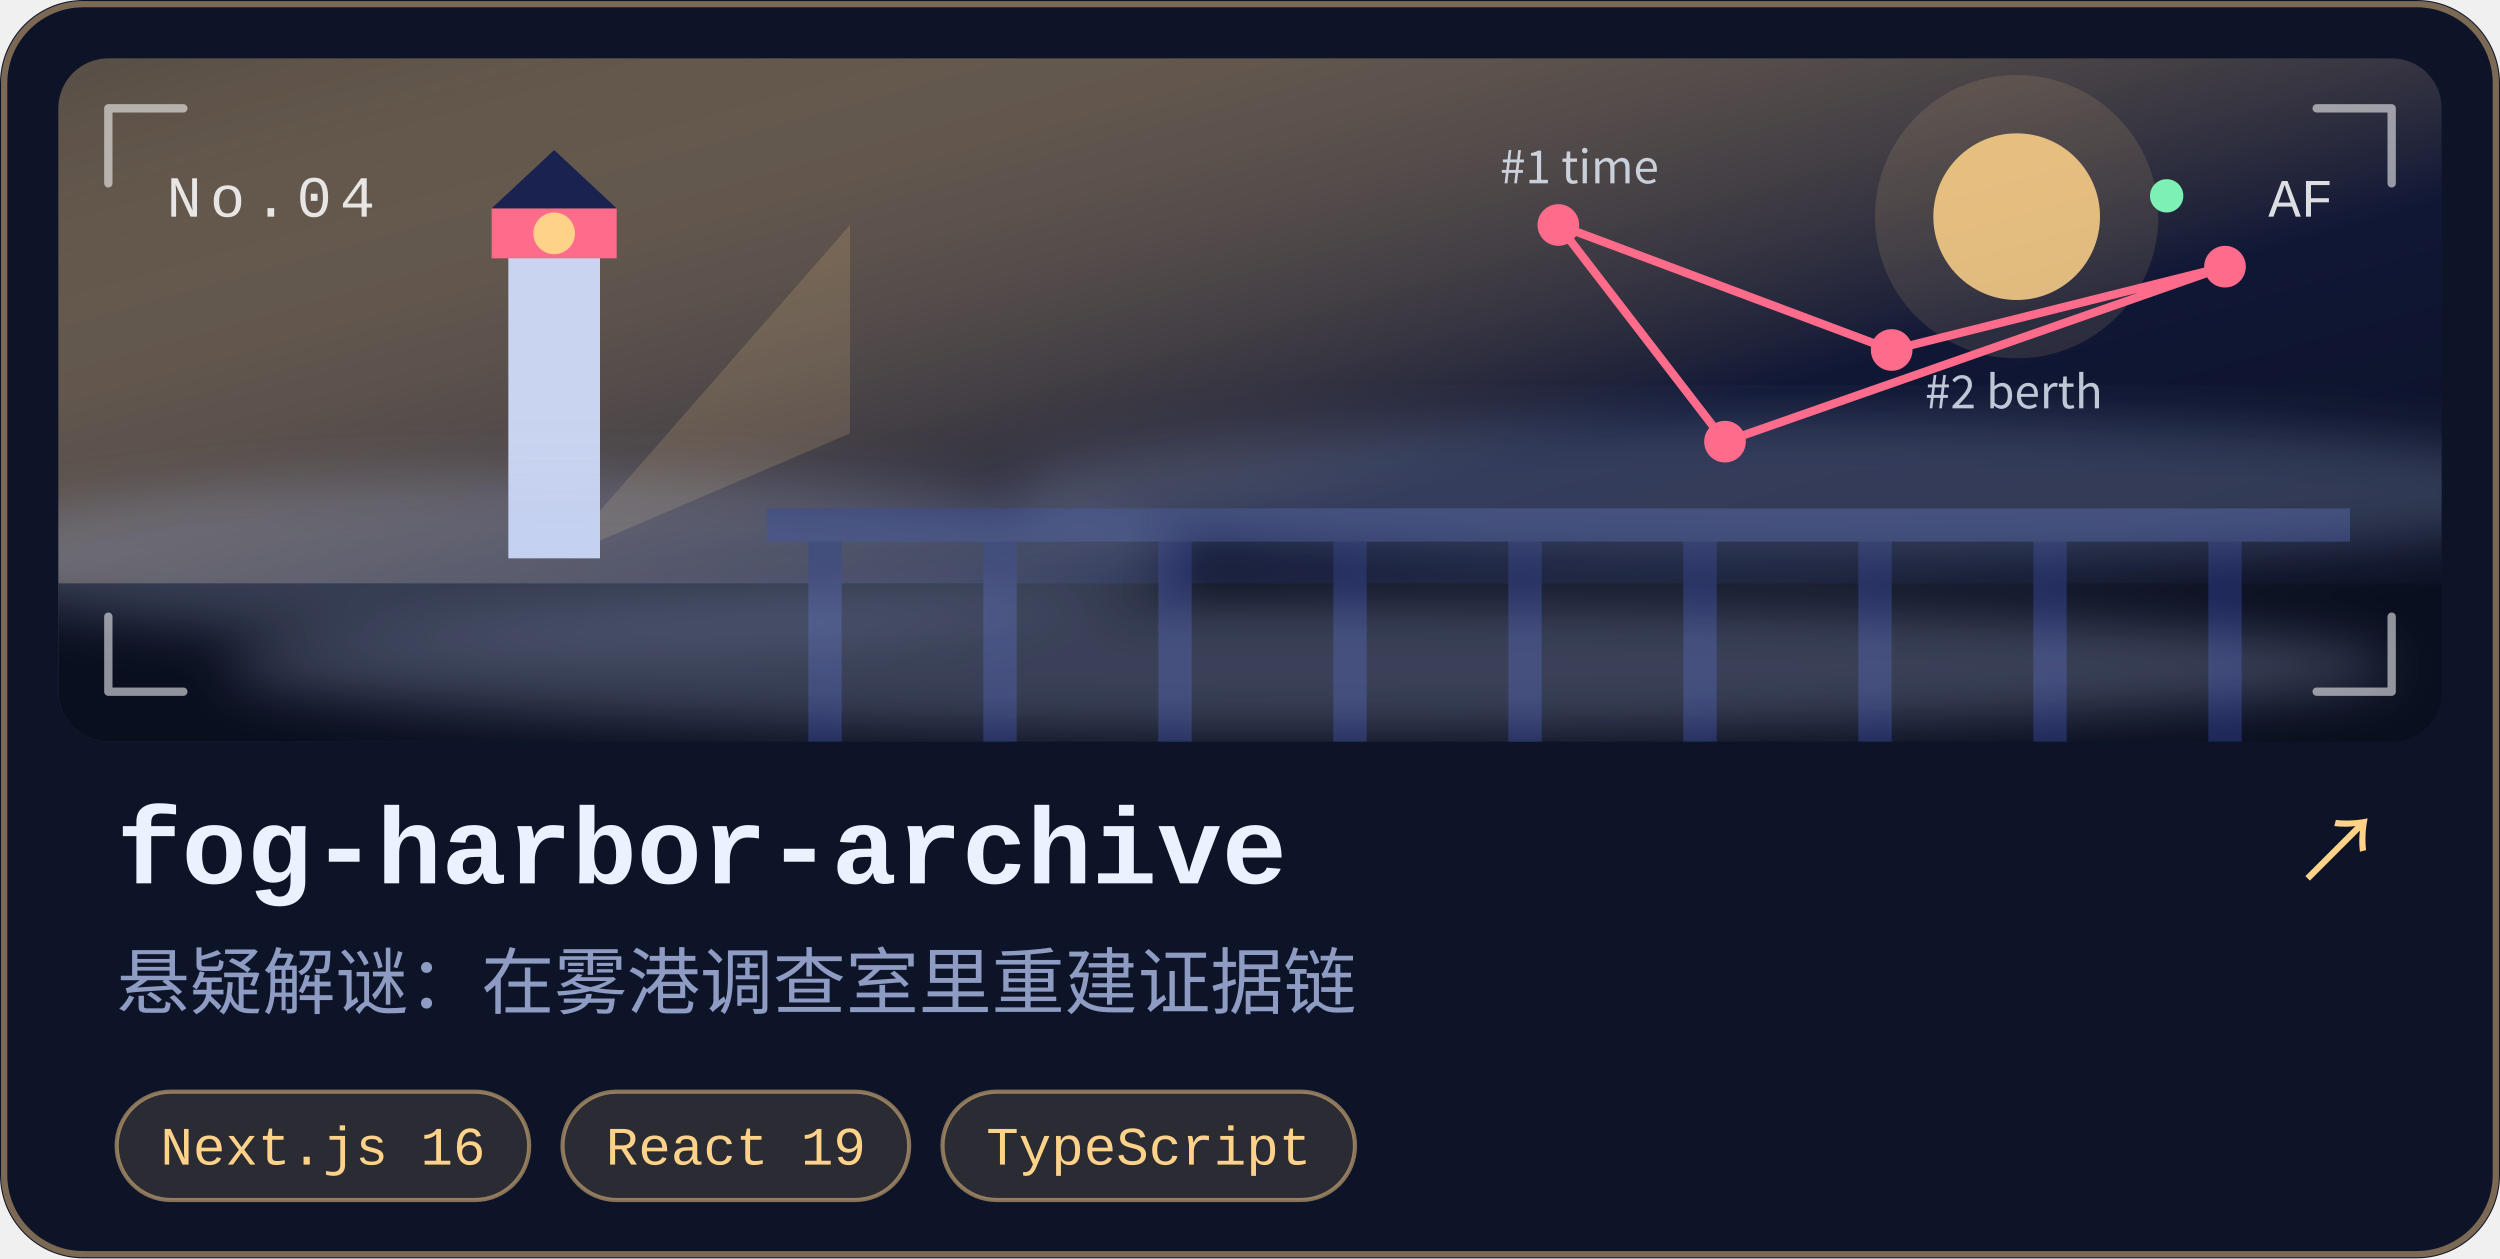
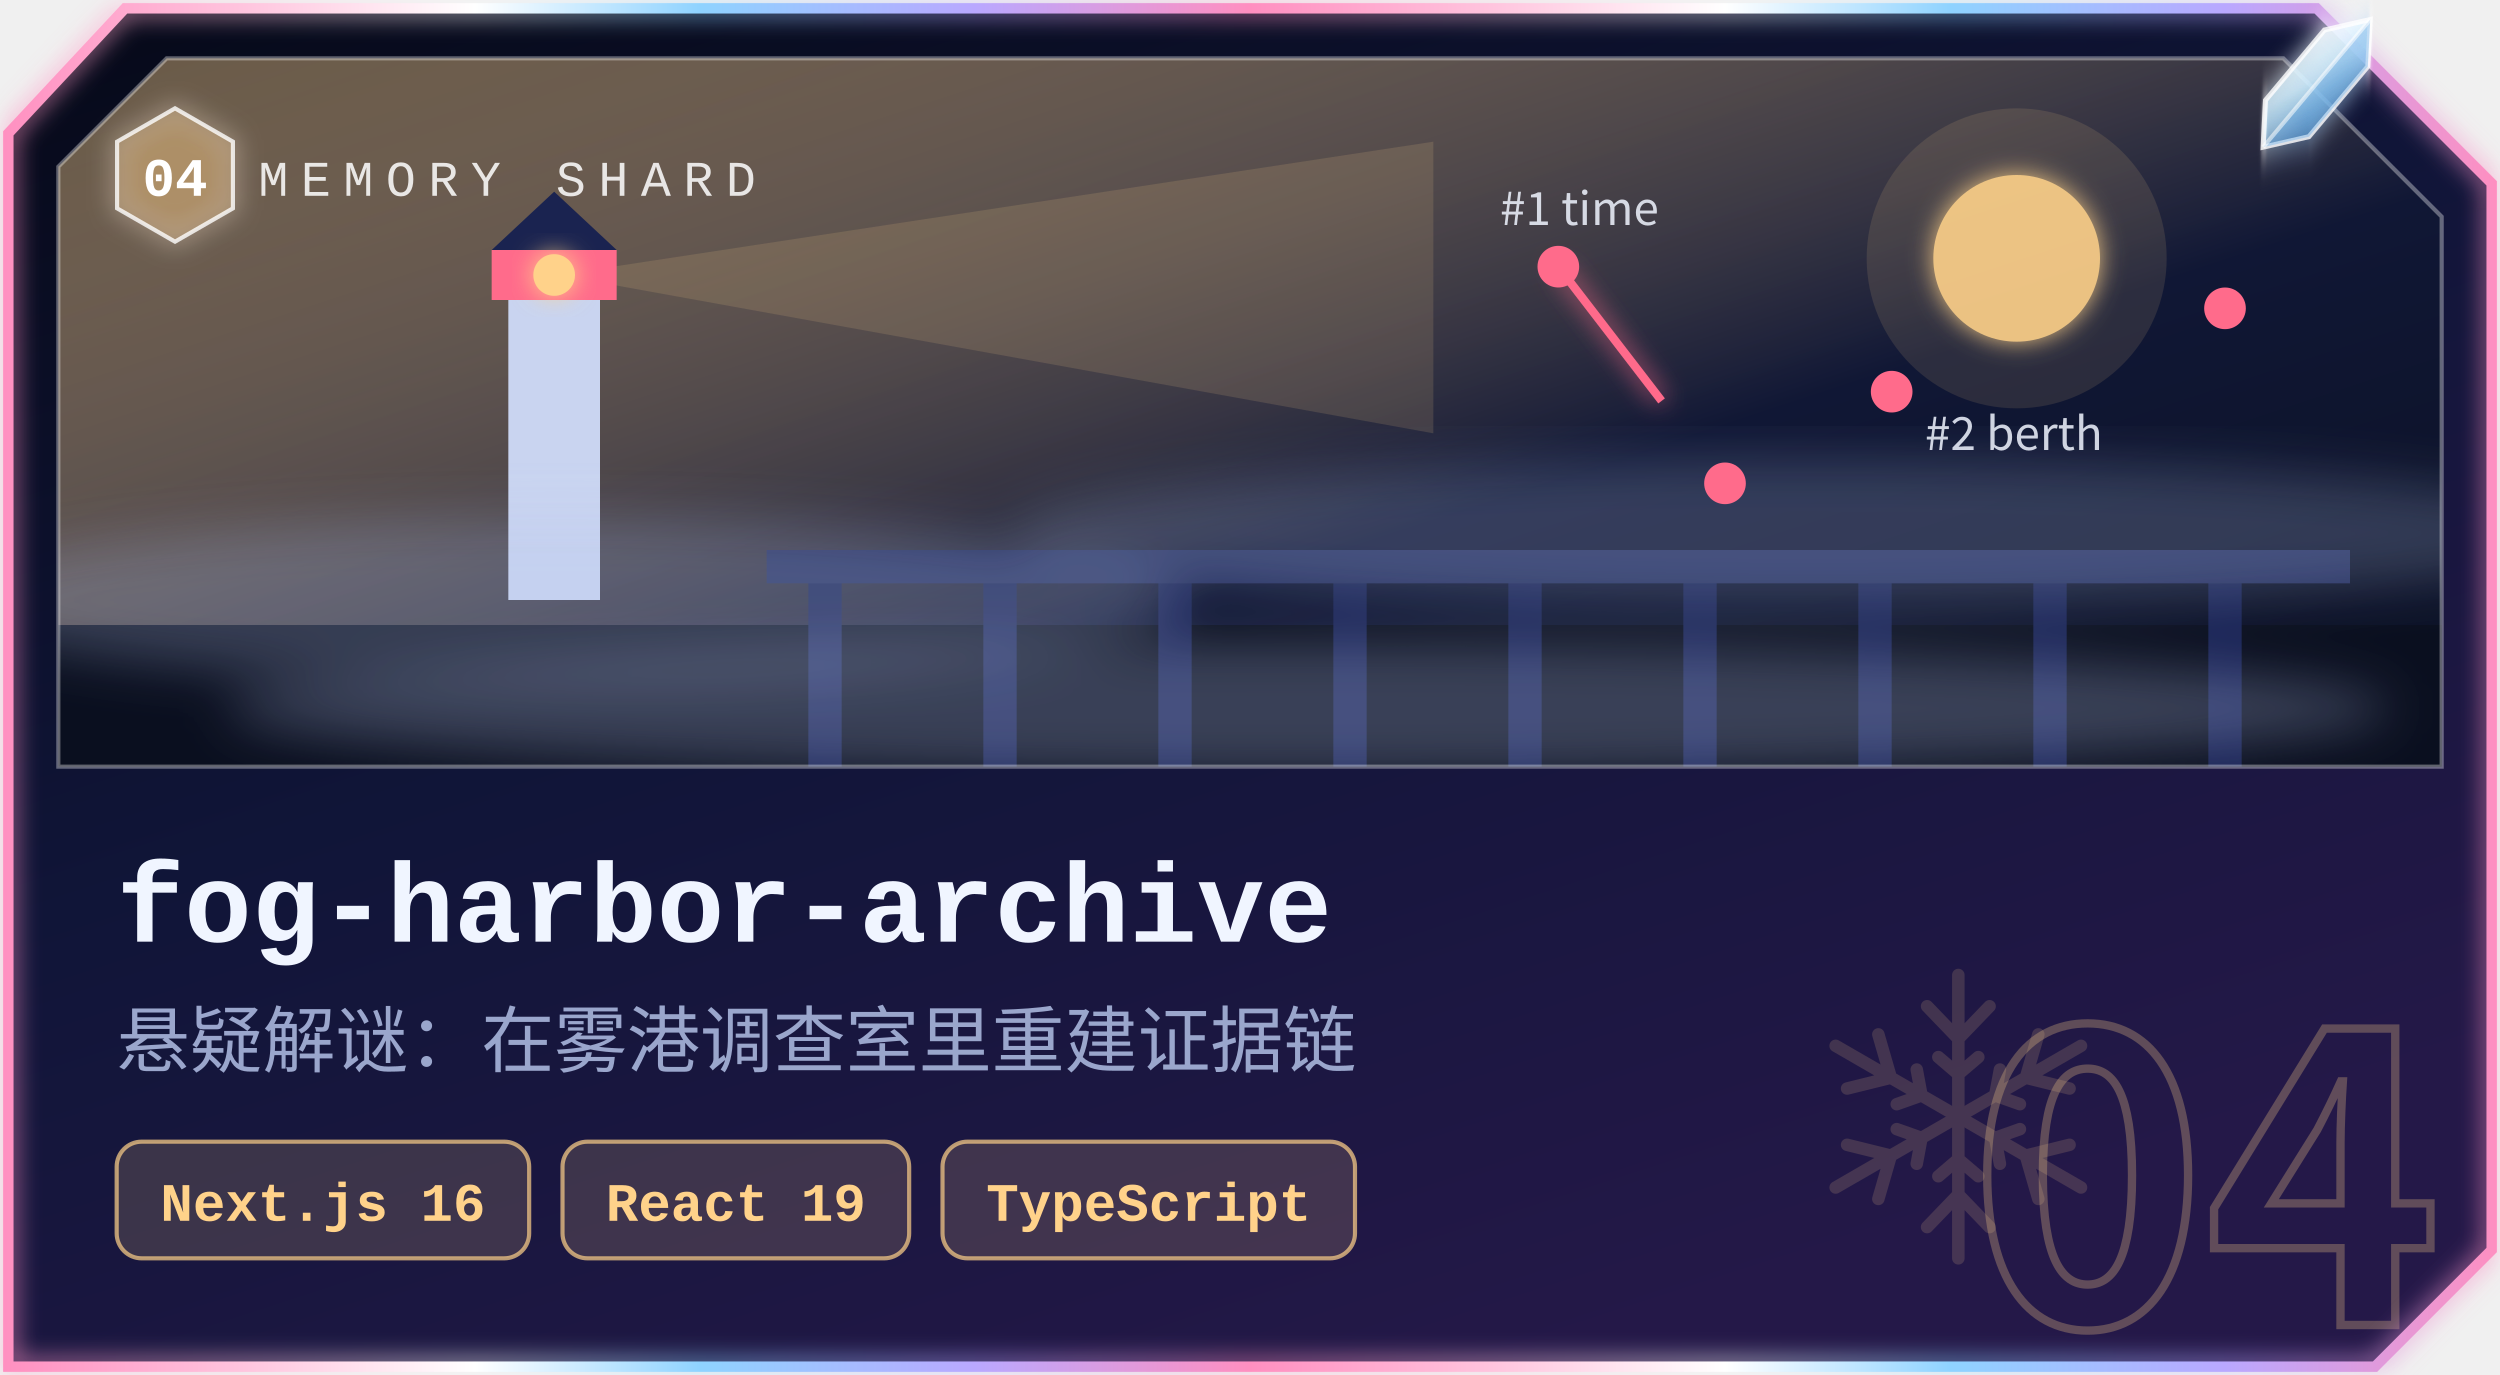
- <svg xmlns="http://www.w3.org/2000/svg" viewBox="0 0 600 302" width="600" height="302" role="img" aria-labelledby="t d">
+ <svg xmlns="http://www.w3.org/2000/svg" viewBox="0 0 600 330" width="600" height="330" role="img" aria-labelledby="t d">
  <style>
  text{font-family:'Segoe UI','Helvetica Neue','PingFang SC','Microsoft YaHei','Noto Sans CJK SC',Arial,sans-serif}
  .m{font-family:ui-monospace,'SFMono-Regular','Cascadia Mono',Consolas,'Liberation Mono',monospace}
+   @keyframes tw{0%,100%{opacity:.15;transform:scale(.55)}50%{opacity:1;transform:scale(1)}}
+   @keyframes bob{50%{transform:translateY(-10px)}}
+   @keyframes pulse{50%{opacity:.3}}
  @media (prefers-reduced-motion:reduce){*{animation:none!important}}
</style>
  <defs>
-     <linearGradient id="bg" x1="0" y1="0" x2="1" y2="1">
-       <stop offset="0" stop-color="#0A0F1F" />
-       <stop offset="1" stop-color="#141B3A" />
+     <linearGradient id="bg" x1="0" y1="0" x2=".6" y2="1">
+       <stop offset="0" stop-color="#060918" />
+       <stop offset=".5" stop-color="#101538" />
+       <stop offset="1" stop-color="#241848" />
    </linearGradient>
    <linearGradient id="brand" x1="0" y1="0" x2="1" y2="0">
      <stop offset="0" stop-color="#FF8FC0" />
      <stop offset="1" stop-color="#8FD3FF" />
    </linearGradient>
+     <linearGradient id="prism" gradientUnits="userSpaceOnUse" x1="0" y1="0" x2="300" y2="0" spreadMethod="repeat">
+       <stop offset="0" stop-color="#FF8FC0" />
+       <stop offset=".2" stop-color="#FFC6DF" />
+       <stop offset=".38" stop-color="#FFFFFF" />
+       <stop offset=".56" stop-color="#8FD3FF" />
+       <stop offset=".78" stop-color="#B9A8FF" />
+       <stop offset="1" stop-color="#FF8FC0" />
+       <animateTransform attributeName="gradientTransform" type="translate" from="0 0" to="300 0" dur="6s" repeatCount="indefinite" />
+     </linearGradient>
+     <linearGradient id="tail" x1="0" y1="0" x2="1" y2="0">
+       <stop offset="0" stop-color="#8FD3FF" stop-opacity="0" />
+       <stop offset=".7" stop-color="#8FD3FF" stop-opacity=".65" />
+       <stop offset="1" stop-color="#fff" />
+     </linearGradient>
+     <linearGradient id="sheen" x1="0" y1="0" x2="1" y2="0">
+       <stop offset="0" stop-color="#fff" stop-opacity="0" />
+       <stop offset=".5" stop-color="#fff" stop-opacity=".22" />
+       <stop offset="1" stop-color="#fff" stop-opacity="0" />
+     </linearGradient>
+     <linearGradient id="crys" x1="0" y1="0" x2="1" y2="1">
+       <stop offset="0" stop-color="#FFFFFF" stop-opacity=".95" />
+       <stop offset=".45" stop-color="#D2F0FF" stop-opacity=".7" />
+       <stop offset="1" stop-color="#4FA8E8" stop-opacity=".25" />
+     </linearGradient>
+     <linearGradient id="auroraP" x1="0" y1="0" x2="1" y2="0">
+       <stop offset="0" stop-color="#FF8FC0" stop-opacity="0" />
+       <stop offset=".4" stop-color="#FF8FC0" />
+       <stop offset="1" stop-color="#B9A8FF" stop-opacity="0" />
+     </linearGradient>
+     <linearGradient id="auroraI" x1="0" y1="0" x2="1" y2="0">
+       <stop offset="0" stop-color="#8FD3FF" stop-opacity="0" />
+       <stop offset=".6" stop-color="#8FD3FF" />
+       <stop offset="1" stop-color="#8FD3FF" stop-opacity="0" />
+     </linearGradient>
+     <filter id="glow" x="-50%" y="-50%" width="200%" height="200%">
+       <feGaussianBlur stdDeviation="3" result="b" />
+       <feMerge>
+         <feMergeNode in="b" />
+         <feMergeNode in="SourceGraphic" />
+       </feMerge>
+     </filter>
+     <filter id="glowL" x="-30%" y="-60%" width="160%" height="220%">
+       <feGaussianBlur stdDeviation="10" result="b" />
+       <feMerge>
+         <feMergeNode in="b" />
+         <feMergeNode in="b" />
+         <feMergeNode in="SourceGraphic" />
+       </feMerge>
+     </filter>
+     <filter id="soft" x="-20%" y="-100%" width="140%" height="300%">
+       <feGaussianBlur stdDeviation="24" />
+     </filter>
    <linearGradient id="ph" x1="0" y1="0" x2="1" y2="1">
-       <stop offset="0" stop-color="#FFD28A" stop-opacity=".30" />
+       <stop offset="0" stop-color="#FFD28A" stop-opacity=".38" />
      <stop offset=".6" stop-color="#101735" />
      <stop offset="1" stop-color="#0A0F1F" />
    </linearGradient>
    <clipPath id="pc">
-       <rect x="14" y="14" width="572" height="164" rx="12" />
+       <polygon points="40,14 548,14 586,52 586,184 14,184 14,40" />
+     </clipPath>
+     <clipPath id="cc">
+       <polygon points="30,2 556,2 598,44 598,300 570,328 2,328 2,32" />
    </clipPath>
    <filter id="blur">
      <feGaussianBlur stdDeviation="6" />
    </filter>
-     <style>@keyframes tw{0%,100%{opacity:.15;transform:scale(.6)}50%{opacity:1;transform:scale(1)}}@keyframes pulse{50%{opacity:.3}}
- @keyframes run{from{transform:translateX(0)}to{transform:translateX(var(--d,200px))}}
+     <style>@keyframes run{from{transform:translateX(0)}to{transform:translateX(var(--d,200px))}}
@keyframes dash{to{stroke-dashoffset:-60}}
@keyframes sway{50%{transform:translateY(-5px)}}</style>
  </defs>
-   <rect width="600" height="302" rx="20" fill="#0E1428" />
-   <rect x="1" y="1" width="598" height="300" rx="19" fill="none" stroke="#FFD28A" stroke-opacity=".45" stroke-width="1.5" />
-   <g clip-path="url(#pc)">
-     <rect x="14" y="14" width="572" height="164" fill="url(#ph)" />
-     <g transform="translate(14 14)">
-       <circle cx="470" cy="38" r="20" fill="#FFD28A" opacity=".85" />
-       <circle cx="470" cy="38" r="34" fill="#FFD28A" opacity=".12" />
-       <path d="M120 120L190 40V90Z" fill="#FFD28A" opacity=".16" />
+   <g clip-path="url(#cc)">
+     <rect width="600" height="330" fill="url(#bg)" />
+     <g clip-path="url(#pc)">
+       <rect width="600" height="200" fill="url(#ph)" />
+       <g transform="translate(14 14)">
+         <circle cx="470" cy="48" r="20" fill="#FFD28A" opacity=".9" filter="url(#glow)" />
+         <circle cx="470" cy="48" r="36" fill="#FFD28A" opacity=".12" />
+         <path d="M120 52L330 20V90Z" fill="#FFD28A" opacity=".14">
+           <animateTransform attributeName="transform" type="rotate" values="-8 120 52;10 120 52;-8 120 52" dur="6s" repeatCount="indefinite" />
+         </path>
+         <g>
+           <rect x="108" y="56" width="22" height="74" fill="#C9D4F0" />
+           <rect x="104" y="46" width="30" height="12" fill="#FF6B8B" />
+           <path d="M104 46l15-14 15 14z" fill="#1A2350" />
+           <circle cx="119" cy="52" r="5" fill="#FFD28A" filter="url(#glow)">
+             <animate attributeName="opacity" values="1;.4;1" dur="2s" repeatCount="indefinite" />
+           </circle>
+         </g>
+         <path d="M0 136H572V170H0Z" fill="#0A0F1F" />
+         <rect x="180" y="122" width="8" height="52" fill="#1B2556" />
+         <rect x="222" y="122" width="8" height="52" fill="#1B2556" />
+         <rect x="264" y="122" width="8" height="52" fill="#1B2556" />
+         <rect x="306" y="122" width="8" height="52" fill="#1B2556" />
+         <rect x="348" y="122" width="8" height="52" fill="#1B2556" />
+         <rect x="390" y="122" width="8" height="52" fill="#1B2556" />
+         <rect x="432" y="122" width="8" height="52" fill="#1B2556" />
+         <rect x="474" y="122" width="8" height="52" fill="#1B2556" />
+         <rect x="516" y="122" width="8" height="52" fill="#1B2556" />
+         <rect x="170" y="118" width="380" height="8" fill="#26305F" />
+         <g filter="url(#blur)" opacity=".9">
+           <ellipse cx="120" cy="130" rx="150" ry="20" fill="#B8C7EE" opacity=".28">
+             <animate attributeName="cx" values="120;180;120" dur="9s" repeatCount="indefinite" />
+           </ellipse>
+           <ellipse cx="420" cy="114" rx="190" ry="18" fill="#B8C7EE" opacity=".24">
+             <animate attributeName="cx" values="420;360;420" dur="11s" repeatCount="indefinite" />
+           </ellipse>
+           <ellipse cx="300" cy="156" rx="260" ry="16" fill="#B8C7EE" opacity=".3" />
+         </g>
+         <g stroke="#FF6B8B" stroke-width="2" fill="none" filter="url(#glow)">
+           <path d="M360 50L440 80L520 60L400 102Z" stroke-dasharray="320" stroke-dashoffset="320">
+             <animate attributeName="stroke-dashoffset" values="320;0;0" keyTimes="0;.5;1" dur="5s" repeatCount="indefinite" />
+           </path>
+         </g>
+         <circle cx="360" cy="50" r="5" fill="#FF6B8B" />
+         <circle cx="440" cy="80" r="5" fill="#FF6B8B" />
+         <circle cx="520" cy="60" r="5" fill="#FF6B8B" />
+         <circle cx="400" cy="102" r="5" fill="#FF6B8B" />
+         <g class="m" font-size="11" fill="#F0F5FF" opacity=".85">
+           <text x="346" y="40">#1 time</text>
+           <text x="448" y="94">#2 berth</text>
+         </g>
+       </g>
+       <g transform="translate(14 14)">
+         <g opacity="0.5">
+           <circle r="1.2" fill="#fff" />
+           <animateTransform attributeName="transform" type="translate" values="256.2 -12;249.5 182" dur="8.6s" begin="-5.8s" repeatCount="indefinite" />
+         </g>
+         <g opacity="0.6">
+           <circle r="1" fill="#fff" />
+           <animateTransform attributeName="transform" type="translate" values="6.1 -12;45.3 182" dur="10.4s" begin="-0.1s" repeatCount="indefinite" />
+         </g>
+         <g opacity="0.6">
+           <circle r="1" fill="#fff" />
+           <animateTransform attributeName="transform" type="translate" values="93.1 -12;78.4 182" dur="8.1s" begin="-2.1s" repeatCount="indefinite" />
+         </g>
+         <g opacity="0.4">
+           <circle r="2.4" fill="#fff" />
+           <animateTransform attributeName="transform" type="translate" values="441.9 -12;432.2 182" dur="10.8s" begin="-2.4s" repeatCount="indefinite" />
+         </g>
+         <g opacity="0.7">
+           <g>
+             <g transform="translate(0 0)" stroke="#D2F0FF" stroke-width="1.1" stroke-linecap="round" fill="none">
+               <path transform="rotate(0)" d="M0 0V-6.4M0 -3.5L1.4 -5M0 -3.5L-1.4 -5M0 -1.9L0.9 -2.7M0 -1.9L-0.9 -2.7" />
+               <path transform="rotate(60)" d="M0 0V-6.4M0 -3.5L1.4 -5M0 -3.5L-1.4 -5M0 -1.9L0.9 -2.7M0 -1.9L-0.9 -2.7" />
+               <path transform="rotate(120)" d="M0 0V-6.4M0 -3.5L1.4 -5M0 -3.5L-1.4 -5M0 -1.9L0.9 -2.7M0 -1.9L-0.9 -2.7" />
+               <path transform="rotate(180)" d="M0 0V-6.4M0 -3.5L1.4 -5M0 -3.5L-1.4 -5M0 -1.9L0.9 -2.7M0 -1.9L-0.9 -2.7" />
+               <path transform="rotate(240)" d="M0 0V-6.4M0 -3.5L1.4 -5M0 -3.5L-1.4 -5M0 -1.9L0.9 -2.7M0 -1.9L-0.9 -2.7" />
+               <path transform="rotate(300)" d="M0 0V-6.4M0 -3.5L1.4 -5M0 -3.5L-1.4 -5M0 -1.9L0.9 -2.7M0 -1.9L-0.9 -2.7" />
+             </g>
+             <animateTransform attributeName="transform" type="rotate" from="0 0 0" to="360 0 0" dur="7.7s" repeatCount="indefinite" />
+           </g>
+           <animateTransform attributeName="transform" type="translate" values="28.9 -12;42.3 182" dur="7.2s" begin="-4.1s" repeatCount="indefinite" />
+         </g>
+         <g opacity="0.5">
+           <g>
+             <g transform="translate(0 0)" stroke="#D2F0FF" stroke-width="1.1" stroke-linecap="round" fill="none">
+               <path transform="rotate(0)" d="M0 0V-5.9M0 -3.2L1.3 -4.6M0 -3.2L-1.3 -4.6M0 -1.8L0.8 -2.5M0 -1.8L-0.8 -2.5" />
+               <path transform="rotate(60)" d="M0 0V-5.9M0 -3.2L1.3 -4.6M0 -3.2L-1.3 -4.6M0 -1.8L0.8 -2.5M0 -1.8L-0.8 -2.5" />
+               <path transform="rotate(120)" d="M0 0V-5.9M0 -3.2L1.3 -4.6M0 -3.2L-1.3 -4.6M0 -1.8L0.8 -2.5M0 -1.8L-0.8 -2.5" />
+               <path transform="rotate(180)" d="M0 0V-5.9M0 -3.2L1.3 -4.6M0 -3.2L-1.3 -4.6M0 -1.8L0.8 -2.5M0 -1.8L-0.8 -2.5" />
+               <path transform="rotate(240)" d="M0 0V-5.9M0 -3.2L1.3 -4.6M0 -3.2L-1.3 -4.6M0 -1.8L0.8 -2.5M0 -1.8L-0.8 -2.5" />
+               <path transform="rotate(300)" d="M0 0V-5.9M0 -3.2L1.3 -4.6M0 -3.2L-1.3 -4.6M0 -1.8L0.8 -2.5M0 -1.8L-0.8 -2.5" />
+             </g>
+             <animateTransform attributeName="transform" type="rotate" from="0 0 0" to="360 0 0" dur="9.6s" repeatCount="indefinite" />
+           </g>
+           <animateTransform attributeName="transform" type="translate" values="445.5 -12;470.3 182" dur="9.3s" begin="-6.9s" repeatCount="indefinite" />
+         </g>
+         <g opacity="0.5">
+           <g>
+             <g transform="translate(0 0)" stroke="#D2F0FF" stroke-width="1.1" stroke-linecap="round" fill="none">
+               <path transform="rotate(0)" d="M0 0V-6.4M0 -3.5L1.4 -5M0 -3.5L-1.4 -5M0 -1.9L0.9 -2.7M0 -1.9L-0.9 -2.7" />
+               <path transform="rotate(60)" d="M0 0V-6.4M0 -3.5L1.4 -5M0 -3.5L-1.4 -5M0 -1.9L0.9 -2.7M0 -1.9L-0.9 -2.7" />
+               <path transform="rotate(120)" d="M0 0V-6.4M0 -3.5L1.4 -5M0 -3.5L-1.4 -5M0 -1.9L0.9 -2.7M0 -1.9L-0.9 -2.7" />
+               <path transform="rotate(180)" d="M0 0V-6.4M0 -3.5L1.4 -5M0 -3.5L-1.4 -5M0 -1.9L0.9 -2.7M0 -1.9L-0.9 -2.7" />
+               <path transform="rotate(240)" d="M0 0V-6.4M0 -3.5L1.4 -5M0 -3.5L-1.4 -5M0 -1.9L0.9 -2.7M0 -1.9L-0.9 -2.7" />
+               <path transform="rotate(300)" d="M0 0V-6.4M0 -3.5L1.4 -5M0 -3.5L-1.4 -5M0 -1.9L0.9 -2.7M0 -1.9L-0.9 -2.7" />
+             </g>
+             <animateTransform attributeName="transform" type="rotate" from="0 0 0" to="360 0 0" dur="6.1s" repeatCount="indefinite" />
+           </g>
+           <animateTransform attributeName="transform" type="translate" values="448.9 -12;423.6 182" dur="8s" begin="-0.6s" repeatCount="indefinite" />
+         </g>
+         <g opacity="0.5">
+           <circle r="2.3" fill="#fff" />
+           <animateTransform attributeName="transform" type="translate" values="209.5 -12;208.4 182" dur="7.7s" begin="-4.2s" repeatCount="indefinite" />
+         </g>
+         <g opacity="0.7">
+           <g>
+             <g transform="translate(0 0)" stroke="#D2F0FF" stroke-width="1.1" stroke-linecap="round" fill="none">
+               <path transform="rotate(0)" d="M0 0V-5.6M0 -3.1L1.2 -4.4M0 -3.1L-1.2 -4.4M0 -1.7L0.8 -2.4M0 -1.7L-0.8 -2.4" />
+               <path transform="rotate(60)" d="M0 0V-5.6M0 -3.1L1.2 -4.4M0 -3.1L-1.2 -4.4M0 -1.7L0.8 -2.4M0 -1.7L-0.8 -2.4" />
+               <path transform="rotate(120)" d="M0 0V-5.6M0 -3.1L1.2 -4.4M0 -3.1L-1.2 -4.4M0 -1.7L0.8 -2.4M0 -1.7L-0.8 -2.4" />
+               <path transform="rotate(180)" d="M0 0V-5.6M0 -3.1L1.2 -4.4M0 -3.1L-1.2 -4.4M0 -1.7L0.8 -2.4M0 -1.7L-0.8 -2.4" />
+               <path transform="rotate(240)" d="M0 0V-5.6M0 -3.1L1.2 -4.4M0 -3.1L-1.2 -4.4M0 -1.7L0.8 -2.4M0 -1.7L-0.8 -2.4" />
+               <path transform="rotate(300)" d="M0 0V-5.6M0 -3.1L1.2 -4.4M0 -3.1L-1.2 -4.4M0 -1.7L0.8 -2.4M0 -1.7L-0.8 -2.4" />
+             </g>
+             <animateTransform attributeName="transform" type="rotate" from="0 0 0" to="-360 0 0" dur="7.5s" repeatCount="indefinite" />
+           </g>
+           <animateTransform attributeName="transform" type="translate" values="350 -12;352.3 182" dur="9.6s" begin="-5.3s" repeatCount="indefinite" />
+         </g>
+         <g opacity="0.5">
+           <circle r="2.4" fill="#fff" />
+           <animateTransform attributeName="transform" type="translate" values="42.9 -12;16.5 182" dur="8.7s" begin="-0s" repeatCount="indefinite" />
+         </g>
+         <g opacity="0.5">
+           <circle r="1.4" fill="#fff" />
+           <animateTransform attributeName="transform" type="translate" values="539.4 -12;541.2 182" dur="8.4s" begin="-7.6s" repeatCount="indefinite" />
+         </g>
+         <g opacity="0.5">
+           <g>
+             <g transform="translate(0 0)" stroke="#D2F0FF" stroke-width="1.1" stroke-linecap="round" fill="none">
+               <path transform="rotate(0)" d="M0 0V-6.2M0 -3.4L1.4 -4.8M0 -3.4L-1.4 -4.8M0 -1.9L0.9 -2.6M0 -1.9L-0.9 -2.6" />
+               <path transform="rotate(60)" d="M0 0V-6.2M0 -3.4L1.4 -4.8M0 -3.4L-1.4 -4.8M0 -1.9L0.9 -2.6M0 -1.9L-0.9 -2.6" />
+               <path transform="rotate(120)" d="M0 0V-6.2M0 -3.4L1.4 -4.8M0 -3.4L-1.4 -4.8M0 -1.9L0.9 -2.6M0 -1.9L-0.9 -2.6" />
+               <path transform="rotate(180)" d="M0 0V-6.2M0 -3.4L1.4 -4.8M0 -3.4L-1.4 -4.8M0 -1.9L0.9 -2.6M0 -1.9L-0.9 -2.6" />
+               <path transform="rotate(240)" d="M0 0V-6.2M0 -3.4L1.4 -4.8M0 -3.4L-1.4 -4.8M0 -1.9L0.9 -2.6M0 -1.9L-0.9 -2.6" />
+               <path transform="rotate(300)" d="M0 0V-6.2M0 -3.4L1.4 -4.8M0 -3.4L-1.4 -4.8M0 -1.9L0.9 -2.6M0 -1.9L-0.9 -2.6" />
+             </g>
+             <animateTransform attributeName="transform" type="rotate" from="0 0 0" to="-360 0 0" dur="11.2s" repeatCount="indefinite" />
+           </g>
+           <animateTransform attributeName="transform" type="translate" values="491.5 -12;503.9 182" dur="6.9s" begin="-4s" repeatCount="indefinite" />
+         </g>
+       </g>
+       <rect x="-200" y="0" width="120" height="200" fill="url(#sheen)" transform="skewX(-20)">
+         <animate attributeName="x" values="-200;900;900" keyTimes="0;.35;1" dur="6s" begin="0s" repeatCount="indefinite" />
+       </rect>
+     </g>
+     <polygon points="40,14 548,14 586,52 586,184 14,184 14,40" fill="none" stroke="#fff" stroke-opacity=".35" />
+     <text x="586" y="318" text-anchor="end" font-size="96" font-weight="900" fill="none" stroke="#FFD28A" stroke-opacity=".28" stroke-width="2">04</text>
+     <g opacity=".16">
+       <animateTransform attributeName="transform" type="rotate" from="0 470 268" to="360 470 268" dur="30s" repeatCount="indefinite" />
+       <g transform="translate(470 268)" stroke="#FFD28A" stroke-width="3" stroke-linecap="round" fill="none">
+         <path transform="rotate(0)" d="M0 0V-34M0 -18.7L7.5 -26.5M0 -18.7L-7.5 -26.5M0 -10.2L4.8 -14.3M0 -10.2L-4.8 -14.3" />
+         <path transform="rotate(60)" d="M0 0V-34M0 -18.7L7.5 -26.5M0 -18.7L-7.5 -26.5M0 -10.2L4.8 -14.3M0 -10.2L-4.8 -14.3" />
+         <path transform="rotate(120)" d="M0 0V-34M0 -18.7L7.5 -26.5M0 -18.7L-7.5 -26.5M0 -10.2L4.8 -14.3M0 -10.2L-4.8 -14.3" />
+         <path transform="rotate(180)" d="M0 0V-34M0 -18.7L7.5 -26.5M0 -18.7L-7.5 -26.5M0 -10.2L4.8 -14.3M0 -10.2L-4.8 -14.3" />
+         <path transform="rotate(240)" d="M0 0V-34M0 -18.7L7.5 -26.5M0 -18.7L-7.5 -26.5M0 -10.2L4.8 -14.3M0 -10.2L-4.8 -14.3" />
+         <path transform="rotate(300)" d="M0 0V-34M0 -18.7L7.5 -26.5M0 -18.7L-7.5 -26.5M0 -10.2L4.8 -14.3M0 -10.2L-4.8 -14.3" />
+       </g>
+     </g>
+   </g>
+   <polygon points="30,2 556,2 598,44 598,300 570,328 2,328 2,32" fill="none" stroke="url(#prism)" stroke-width="2.5" filter="url(#glow)">
+     <animate attributeName="stroke-opacity" values=".5;1;.5" dur="4s" repeatCount="indefinite" />
+   </polygon>
+   <g transform="translate(556 2)">
+     <g transform="translate(0 18)">
      <g>
-         <rect x="108" y="46" width="22" height="74" fill="#C9D4F0" />
-         <rect x="104" y="36" width="30" height="12" fill="#FF6B8B" />
-         <path d="M104 36l15-14 15 14z" fill="#1A2350" />
-         <circle cx="119" cy="42" r="5" fill="#FFD28A" />
-       </g>
-       <path d="M0 126H572V164H0Z" fill="#0A0F1F" />
-       <rect x="180" y="112" width="8" height="52" fill="#1B2556" />
-       <rect x="222" y="112" width="8" height="52" fill="#1B2556" />
-       <rect x="264" y="112" width="8" height="52" fill="#1B2556" />
-       <rect x="306" y="112" width="8" height="52" fill="#1B2556" />
-       <rect x="348" y="112" width="8" height="52" fill="#1B2556" />
-       <rect x="390" y="112" width="8" height="52" fill="#1B2556" />
-       <rect x="432" y="112" width="8" height="52" fill="#1B2556" />
-       <rect x="474" y="112" width="8" height="52" fill="#1B2556" />
-       <rect x="516" y="112" width="8" height="52" fill="#1B2556" />
-       <rect x="170" y="108" width="380" height="8" fill="#26305F" />
-       <g filter="url(#blur)" opacity=".9">
-         <ellipse cx="120" cy="120" rx="150" ry="20" fill="#B8C7EE" opacity=".28" />
-         <ellipse cx="420" cy="104" rx="190" ry="18" fill="#B8C7EE" opacity=".24" />
-         <ellipse cx="300" cy="146" rx="260" ry="16" fill="#B8C7EE" opacity=".3" />
-       </g>
-       <g stroke="#FF6B8B" stroke-width="2" fill="none">
-         <path d="M360 40L440 70L520 50L400 92Z" />
-       </g>
-       <circle cx="360" cy="40" r="5" fill="#FF6B8B" />
-       <circle cx="440" cy="70" r="5" fill="#FF6B8B" />
-       <circle cx="520" cy="50" r="5" fill="#FF6B8B" />
-       <circle cx="400" cy="92" r="5" fill="#FF6B8B" />
-       <g class="m" font-size="11" fill="#EAF2FF" opacity=".8">
-         <text x="346" y="30">#1 time</text>
-         <text x="448" y="84">#2 berth</text>
+         <animateTransform attributeName="transform" type="translate" values="0 0;0 -10;0 0" dur="6s" begin="-2s" repeatCount="indefinite" />
+         <g transform="rotate(40)" filter="url(#glow)">
+           <polygon points="0,-20 6.8,-11 6.8,11 0,20 -6.8,11 -6.8,-11" fill="url(#crys)" stroke="#fff" stroke-opacity=".8" stroke-width="1.2" />
+           <polygon points="0,-20 6.8,-11 6.8,11 0,20" fill="#3F8FD8" fill-opacity=".3" />
+           <path d="M0 -20V20" stroke="#fff" stroke-opacity=".55" />
+         </g>
      </g>
    </g>
  </g>
-   <path d="M26 44V26H44M556 26H574V44M574 148V166H556M44 166H26V148" fill="none" opacity=".55" stroke="#fff" stroke-width="2" stroke-linecap="round" stroke-linejoin="round" />
-   <text x="40" y="52" class="m" font-size="14" fill="#fff" opacity=".85" letter-spacing="2">No.04</text>
-   <circle cx="520" cy="47" r="4" fill="#7CF0B5" style="animation:pulse 2.4s ease-in-out infinite" />
-   <text x="560" y="52" class="m" font-size="13" fill="#fff" opacity=".85" text-anchor="end">AF</text>
-   <text x="28" y="212" class="m" font-size="26" font-weight="700" fill="#EAF2FF">fog-harbor-archive</text>
-   <text x="572" y="212" font-size="22" fill="#FFD28A" text-anchor="end">↗</text>
-   <text x="28" y="242" font-size="17.5" fill="#8E9BC2">悬疑解谜：在雾港调查室里重建证据链</text>
-   <g transform="translate(28 262)">
-     <rect width="99" height="26" rx="13" fill="#FFD28A" fill-opacity=".12" stroke="#FFD28A" stroke-opacity=".5" />
-     <text x="49.5" y="17.5" text-anchor="middle" font-size="13" fill="#FFD28A" class="m">Next.js 16</text>
-   </g>
-   <g transform="translate(135 262)">
-     <rect width="83.2" height="26" rx="13" fill="#FFD28A" fill-opacity=".12" stroke="#FFD28A" stroke-opacity=".5" />
-     <text x="41.6" y="17.5" text-anchor="middle" font-size="13" fill="#FFD28A" class="m">React 19</text>
-   </g>
-   <g transform="translate(226.2 262)">
-     <rect width="99" height="26" rx="13" fill="#FFD28A" fill-opacity=".12" stroke="#FFD28A" stroke-opacity=".5" />
-     <text x="49.5" y="17.5" text-anchor="middle" font-size="13" fill="#FFD28A" class="m">TypeScript</text>
+   <g transform="translate(26 26)">
+     <polygon points="16,0 29.9,8 29.9,24 16,32 2.1,24 2.1,8" fill="#FFD28A" fill-opacity=".25" stroke="#fff" stroke-opacity=".8" filter="url(#glow)" />
+     <text x="16" y="21" text-anchor="middle" class="m" font-size="13" font-weight="900" fill="#fff">04</text>
+   </g>
+   <text x="62" y="47" class="m" font-size="12" fill="#fff" opacity=".85" letter-spacing="3">MEMORY SHARD</text>
+   <text x="28" y="226" class="m" font-size="27" font-weight="800" fill="#F0F5FF">fog-harbor-archive</text>
+   <text x="28" y="256" font-size="17.5" fill="#9AA6CC">悬疑解谜：在雾港调查室里重建证据链</text>
+   <g transform="translate(28 274)">
+     <rect width="99" height="28" rx="6" fill="#FFD28A" fill-opacity=".16" stroke="#FFD28A" stroke-opacity=".7" />
+     <text x="49.5" y="19" text-anchor="middle" font-size="13" fill="#FFD28A" class="m" font-weight="700">Next.js 16</text>
+   </g>
+   <g transform="translate(135 274)">
+     <rect width="83.2" height="28" rx="6" fill="#FFD28A" fill-opacity=".16" stroke="#FFD28A" stroke-opacity=".7" />
+     <text x="41.6" y="19" text-anchor="middle" font-size="13" fill="#FFD28A" class="m" font-weight="700">React 19</text>
+   </g>
+   <g transform="translate(226.2 274)">
+     <rect width="99" height="28" rx="6" fill="#FFD28A" fill-opacity=".16" stroke="#FFD28A" stroke-opacity=".7" />
+     <text x="49.5" y="19" text-anchor="middle" font-size="13" fill="#FFD28A" class="m" font-weight="700">TypeScript</text>
  </g>
</svg>
